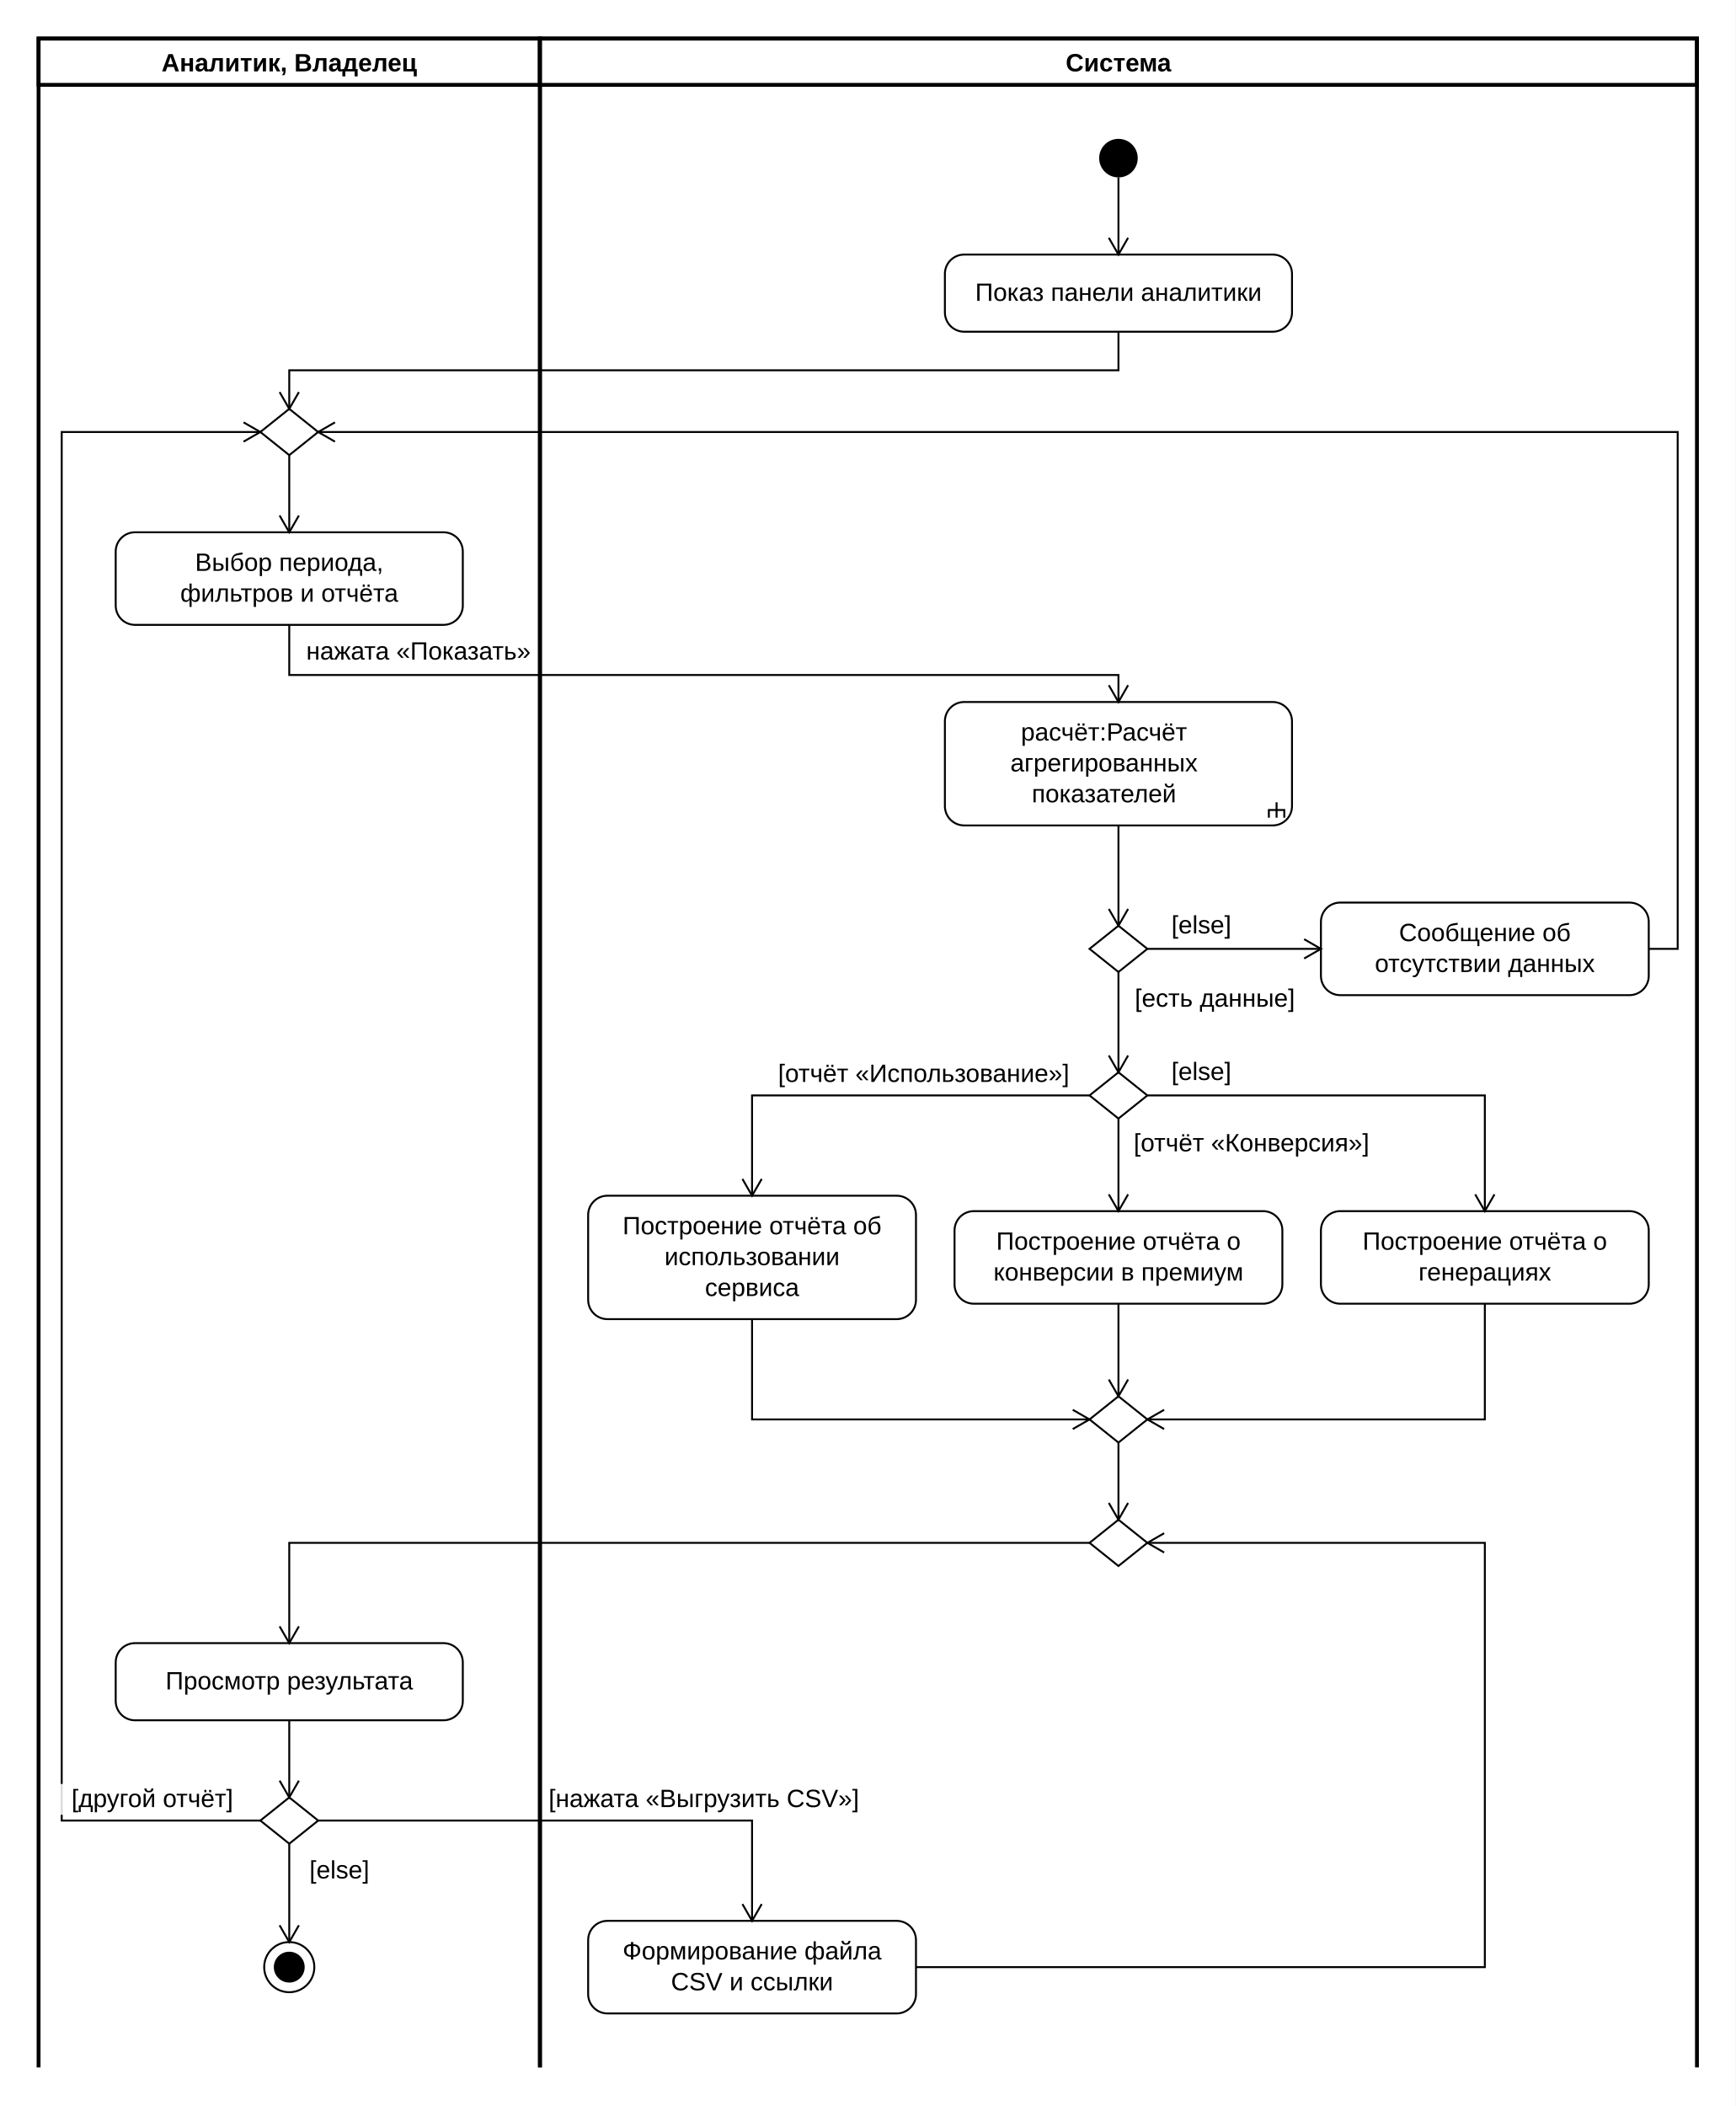
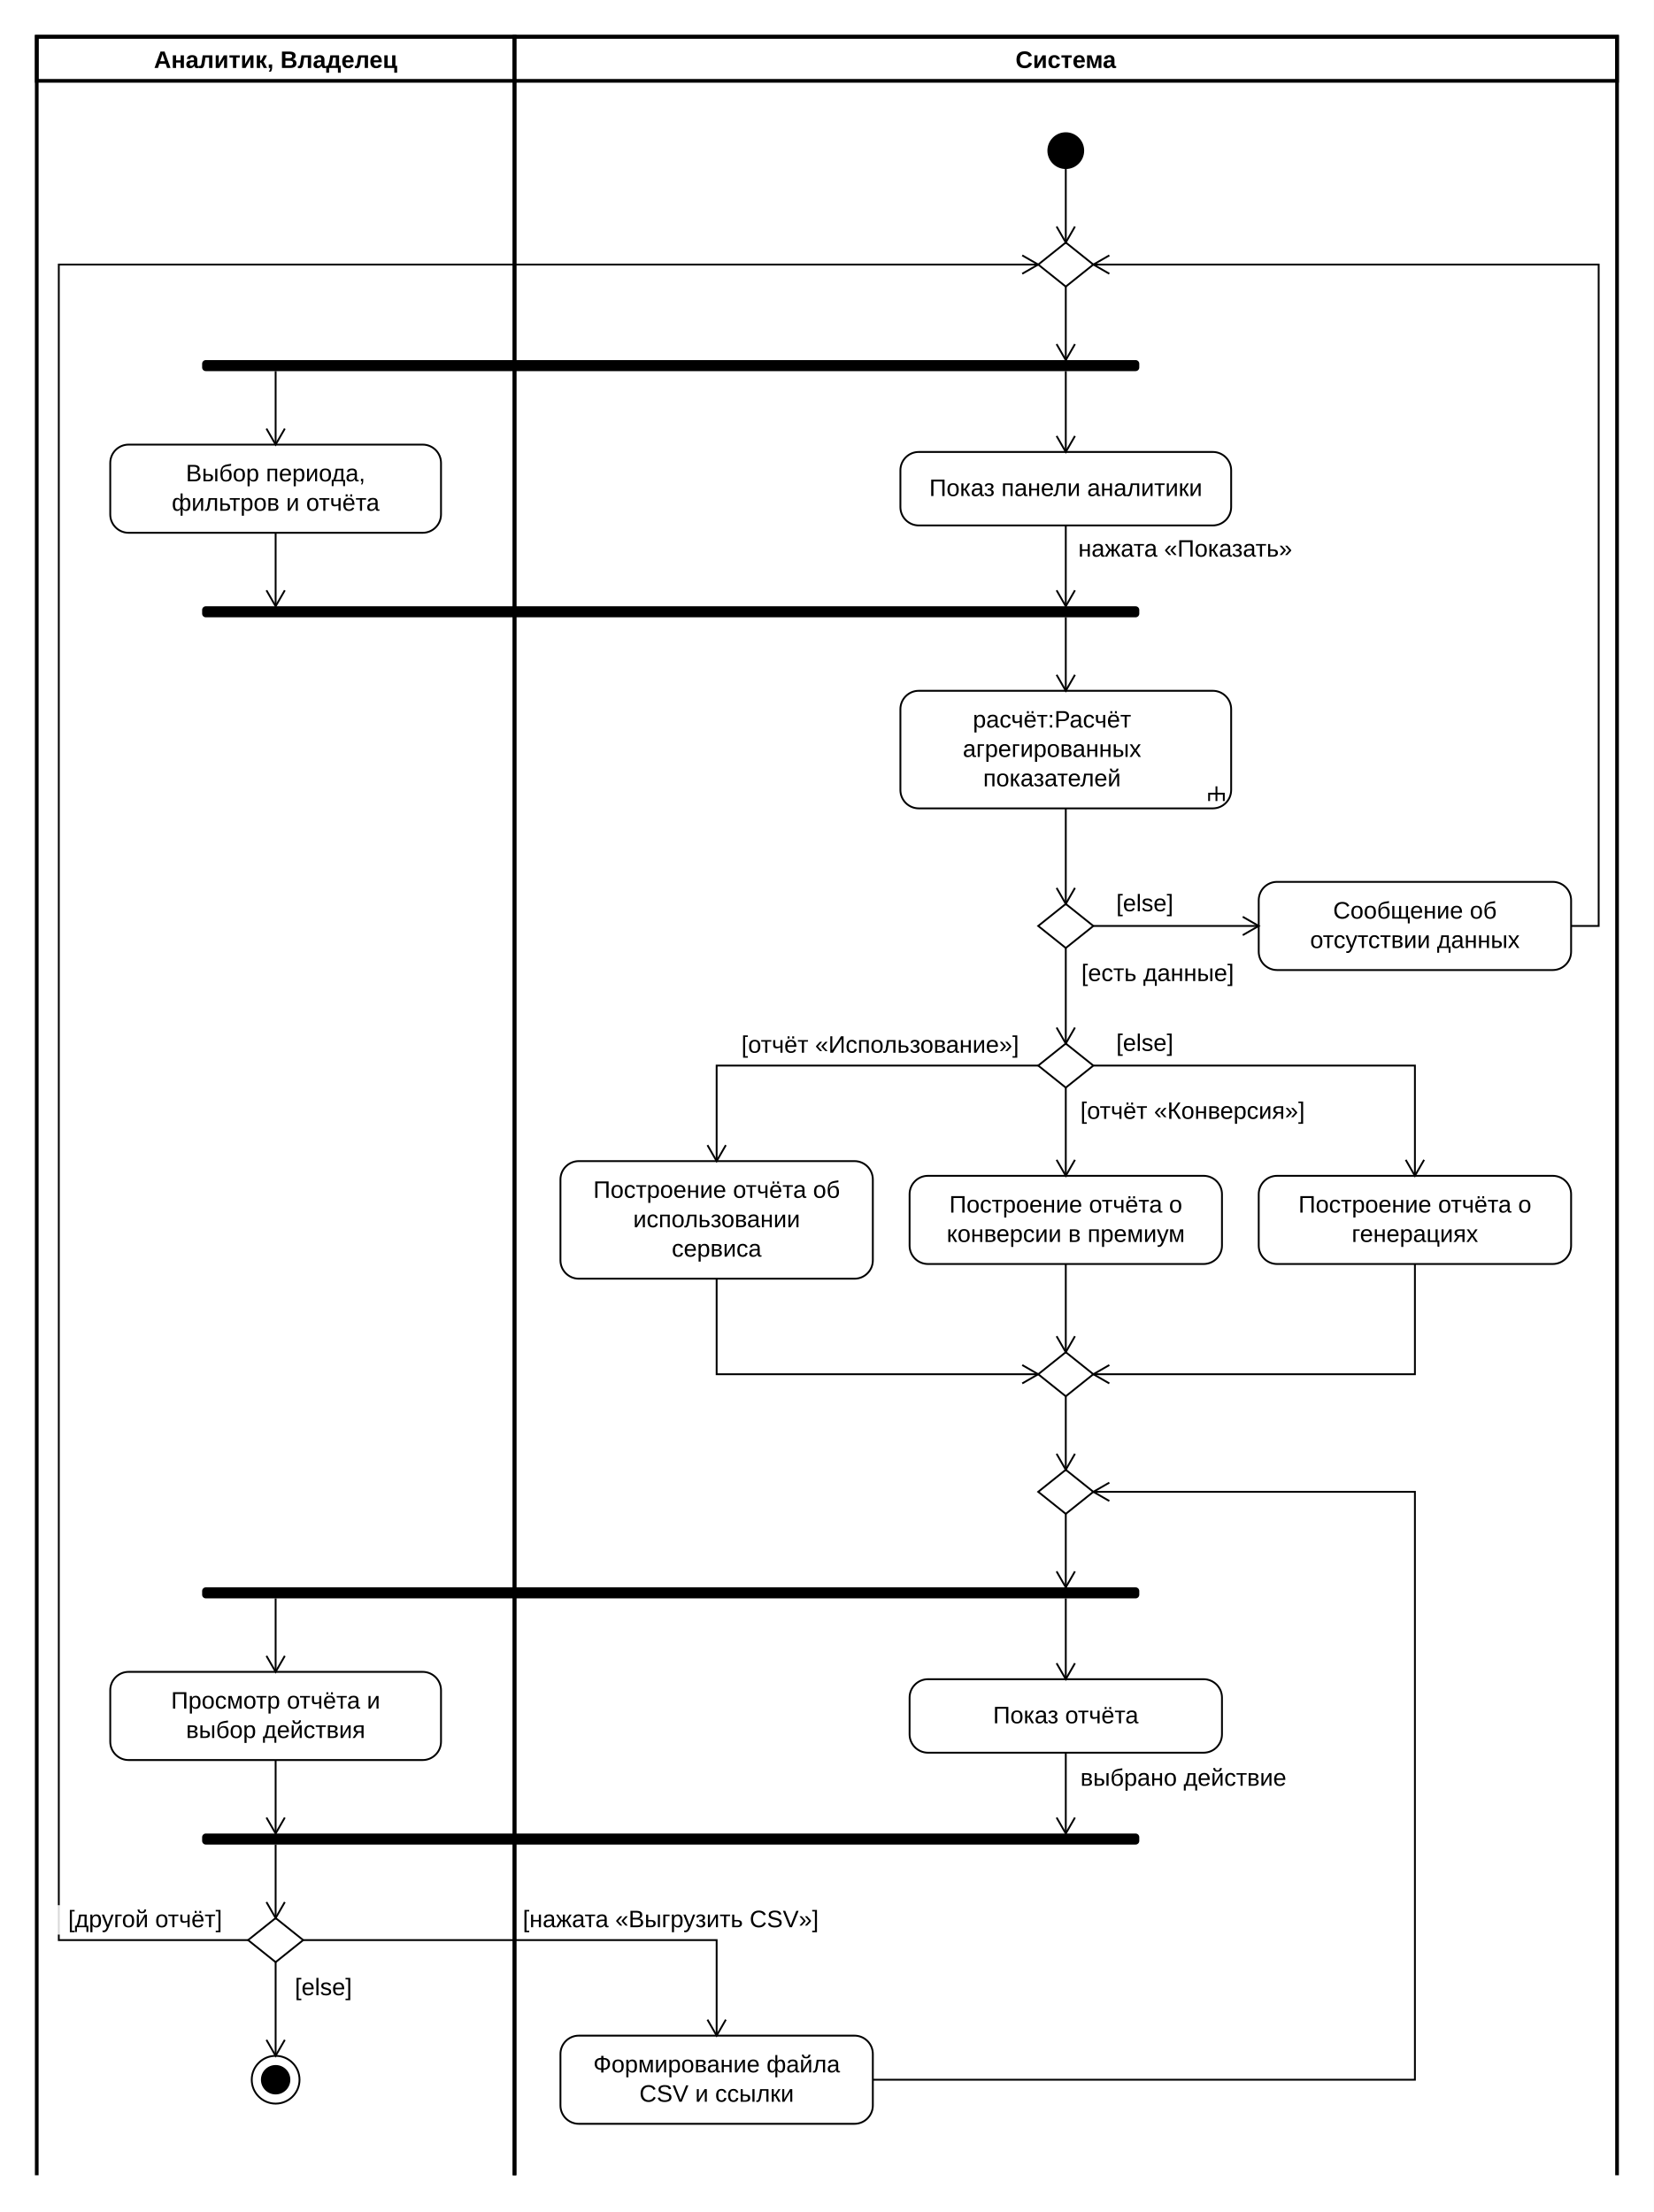
- <svg xmlns="http://www.w3.org/2000/svg" width="900" height="1092" viewBox="0 0 900 1092">
-   <rect x="0" y="0" width="900" height="1092" fill="#fff" />
+ <svg xmlns="http://www.w3.org/2000/svg" width="900" height="1204" viewBox="0 0 900 1204">
+   <rect x="0" y="0" width="900" height="1204" fill="#fff" />
  <rect x="20" y="20" width="260" height="24" fill="#fff" stroke="#000" stroke-width="2" />
-   <path d="M20,1072 V20 H280 V1072" fill="none" stroke="#000" stroke-width="2" />
+   <path d="M20,1184 V20 H280 V1184" fill="none" stroke="#000" stroke-width="2" />
  <text x="150.0" y="37.0" font-family="Arial, Helvetica, sans-serif" font-size="13" text-anchor="middle" font-weight="bold" fill="#000">Аналитик, Владелец</text>
  <rect x="280" y="20" width="600" height="24" fill="#fff" stroke="#000" stroke-width="2" />
-   <path d="M280,1072 V20 H880 V1072" fill="none" stroke="#000" stroke-width="2" />
+   <path d="M280,1184 V20 H880 V1184" fill="none" stroke="#000" stroke-width="2" />
  <text x="580.0" y="37.0" font-family="Arial, Helvetica, sans-serif" font-size="13" text-anchor="middle" font-weight="bold" fill="#000">Система</text>
  <circle cx="580.0" cy="82.0" r="10.0" fill="#000" />
-   <rect x="490" y="132" width="180" height="40" rx="10" ry="10" fill="#fff" stroke="#000" />
-   <text x="580.0" y="156.0" font-family="Arial, Helvetica, sans-serif" font-size="13" text-anchor="middle" font-weight="normal" fill="#000">Показ панели аналитики</text>
-   <polygon points="135,224.0 150.0,212 165,224.0 150.0,236" fill="#fff" stroke="#000" />
-   <rect x="60" y="276" width="180" height="48" rx="10" ry="10" fill="#fff" stroke="#000" />
-   <text x="150.0" y="296.0" font-family="Arial, Helvetica, sans-serif" font-size="13" text-anchor="middle" font-weight="normal" fill="#000">Выбор периода,</text>
-   <text x="150.0" y="312.0" font-family="Arial, Helvetica, sans-serif" font-size="13" text-anchor="middle" font-weight="normal" fill="#000">фильтров и отчёта</text>
-   <rect x="490" y="364" width="180" height="64" rx="10" ry="10" fill="#fff" stroke="#000" />
-   <text x="572.5" y="384.0" font-family="Arial, Helvetica, sans-serif" font-size="13" text-anchor="middle" font-weight="normal" fill="#000">расчёт:Расчёт</text>
-   <text x="572.5" y="400.0" font-family="Arial, Helvetica, sans-serif" font-size="13" text-anchor="middle" font-weight="normal" fill="#000">агрегированных</text>
-   <text x="572.5" y="416.0" font-family="Arial, Helvetica, sans-serif" font-size="13" text-anchor="middle" font-weight="normal" fill="#000">показателей</text>
-   <path d="M662,416 V424 M658,424 V420 H666 V424" fill="none" stroke="#000" />
-   <polygon points="565,492.0 580.0,480 595,492.0 580.0,504" fill="#fff" stroke="#000" />
-   <rect x="685" y="468" width="170" height="48" rx="10" ry="10" fill="#fff" stroke="#000" />
-   <text x="770.0" y="488.0" font-family="Arial, Helvetica, sans-serif" font-size="13" text-anchor="middle" font-weight="normal" fill="#000">Сообщение об</text>
-   <text x="770.0" y="504.0" font-family="Arial, Helvetica, sans-serif" font-size="13" text-anchor="middle" font-weight="normal" fill="#000">отсутствии данных</text>
-   <polygon points="565,568.0 580.0,556 595,568.0 580.0,580" fill="#fff" stroke="#000" />
-   <rect x="305" y="620" width="170" height="64" rx="10" ry="10" fill="#fff" stroke="#000" />
-   <text x="390.0" y="640.0" font-family="Arial, Helvetica, sans-serif" font-size="13" text-anchor="middle" font-weight="normal" fill="#000">Построение отчёта об</text>
-   <text x="390.0" y="656.0" font-family="Arial, Helvetica, sans-serif" font-size="13" text-anchor="middle" font-weight="normal" fill="#000">использовании</text>
-   <text x="390.0" y="672.0" font-family="Arial, Helvetica, sans-serif" font-size="13" text-anchor="middle" font-weight="normal" fill="#000">сервиса</text>
-   <rect x="495" y="628" width="170" height="48" rx="10" ry="10" fill="#fff" stroke="#000" />
-   <text x="580.0" y="648.0" font-family="Arial, Helvetica, sans-serif" font-size="13" text-anchor="middle" font-weight="normal" fill="#000">Построение отчёта о</text>
-   <text x="580.0" y="664.0" font-family="Arial, Helvetica, sans-serif" font-size="13" text-anchor="middle" font-weight="normal" fill="#000">конверсии в премиум</text>
-   <rect x="685" y="628" width="170" height="48" rx="10" ry="10" fill="#fff" stroke="#000" />
-   <text x="770.0" y="648.0" font-family="Arial, Helvetica, sans-serif" font-size="13" text-anchor="middle" font-weight="normal" fill="#000">Построение отчёта о</text>
-   <text x="770.0" y="664.0" font-family="Arial, Helvetica, sans-serif" font-size="13" text-anchor="middle" font-weight="normal" fill="#000">генерациях</text>
-   <polygon points="565,736.0 580.0,724 595,736.0 580.0,748" fill="#fff" stroke="#000" />
-   <polygon points="565,800.0 580.0,788 595,800.0 580.0,812" fill="#fff" stroke="#000" />
-   <rect x="60" y="852" width="180" height="40" rx="10" ry="10" fill="#fff" stroke="#000" />
-   <text x="150.0" y="876.0" font-family="Arial, Helvetica, sans-serif" font-size="13" text-anchor="middle" font-weight="normal" fill="#000">Просмотр результата</text>
-   <polygon points="135,944.0 150.0,932 165,944.0 150.0,956" fill="#fff" stroke="#000" />
-   <rect x="305" y="996" width="170" height="48" rx="10" ry="10" fill="#fff" stroke="#000" />
-   <text x="390.0" y="1016.0" font-family="Arial, Helvetica, sans-serif" font-size="13" text-anchor="middle" font-weight="normal" fill="#000">Формирование файла</text>
-   <text x="390.0" y="1032.0" font-family="Arial, Helvetica, sans-serif" font-size="13" text-anchor="middle" font-weight="normal" fill="#000">CSV и ссылки</text>
-   <circle cx="150.0" cy="1020.0" r="13.0" fill="#fff" stroke="#000" />
-   <circle cx="150.0" cy="1020.0" r="8.0" fill="#000" />
+   <polygon points="565,144.0 580.0,132 595,144.0 580.0,156" fill="#fff" stroke="#000" />
+   <rect x="110" y="196" width="510" height="6" rx="2" fill="#000" />
+   <rect x="490" y="246" width="180" height="40" rx="10" ry="10" fill="#fff" stroke="#000" />
+   <text x="580.0" y="270.0" font-family="Arial, Helvetica, sans-serif" font-size="13" text-anchor="middle" font-weight="normal" fill="#000">Показ панели аналитики</text>
+   <rect x="60" y="242" width="180" height="48" rx="10" ry="10" fill="#fff" stroke="#000" />
+   <text x="150.0" y="262.0" font-family="Arial, Helvetica, sans-serif" font-size="13" text-anchor="middle" font-weight="normal" fill="#000">Выбор периода,</text>
+   <text x="150.0" y="278.0" font-family="Arial, Helvetica, sans-serif" font-size="13" text-anchor="middle" font-weight="normal" fill="#000">фильтров и отчёта</text>
+   <rect x="110" y="330" width="510" height="6" rx="2" fill="#000" />
+   <rect x="490" y="376" width="180" height="64" rx="10" ry="10" fill="#fff" stroke="#000" />
+   <text x="572.5" y="396.0" font-family="Arial, Helvetica, sans-serif" font-size="13" text-anchor="middle" font-weight="normal" fill="#000">расчёт:Расчёт</text>
+   <text x="572.5" y="412.0" font-family="Arial, Helvetica, sans-serif" font-size="13" text-anchor="middle" font-weight="normal" fill="#000">агрегированных</text>
+   <text x="572.5" y="428.0" font-family="Arial, Helvetica, sans-serif" font-size="13" text-anchor="middle" font-weight="normal" fill="#000">показателей</text>
+   <path d="M662,428 V436 M658,436 V432 H666 V436" fill="none" stroke="#000" />
+   <polygon points="565,504.0 580.0,492 595,504.0 580.0,516" fill="#fff" stroke="#000" />
+   <rect x="685" y="480" width="170" height="48" rx="10" ry="10" fill="#fff" stroke="#000" />
+   <text x="770.0" y="500.0" font-family="Arial, Helvetica, sans-serif" font-size="13" text-anchor="middle" font-weight="normal" fill="#000">Сообщение об</text>
+   <text x="770.0" y="516.0" font-family="Arial, Helvetica, sans-serif" font-size="13" text-anchor="middle" font-weight="normal" fill="#000">отсутствии данных</text>
+   <polygon points="565,580.0 580.0,568 595,580.0 580.0,592" fill="#fff" stroke="#000" />
+   <rect x="305" y="632" width="170" height="64" rx="10" ry="10" fill="#fff" stroke="#000" />
+   <text x="390.0" y="652.0" font-family="Arial, Helvetica, sans-serif" font-size="13" text-anchor="middle" font-weight="normal" fill="#000">Построение отчёта об</text>
+   <text x="390.0" y="668.0" font-family="Arial, Helvetica, sans-serif" font-size="13" text-anchor="middle" font-weight="normal" fill="#000">использовании</text>
+   <text x="390.0" y="684.0" font-family="Arial, Helvetica, sans-serif" font-size="13" text-anchor="middle" font-weight="normal" fill="#000">сервиса</text>
+   <rect x="495" y="640" width="170" height="48" rx="10" ry="10" fill="#fff" stroke="#000" />
+   <text x="580.0" y="660.0" font-family="Arial, Helvetica, sans-serif" font-size="13" text-anchor="middle" font-weight="normal" fill="#000">Построение отчёта о</text>
+   <text x="580.0" y="676.0" font-family="Arial, Helvetica, sans-serif" font-size="13" text-anchor="middle" font-weight="normal" fill="#000">конверсии в премиум</text>
+   <rect x="685" y="640" width="170" height="48" rx="10" ry="10" fill="#fff" stroke="#000" />
+   <text x="770.0" y="660.0" font-family="Arial, Helvetica, sans-serif" font-size="13" text-anchor="middle" font-weight="normal" fill="#000">Построение отчёта о</text>
+   <text x="770.0" y="676.0" font-family="Arial, Helvetica, sans-serif" font-size="13" text-anchor="middle" font-weight="normal" fill="#000">генерациях</text>
+   <polygon points="565,748.0 580.0,736 595,748.0 580.0,760" fill="#fff" stroke="#000" />
+   <polygon points="565,812.0 580.0,800 595,812.0 580.0,824" fill="#fff" stroke="#000" />
+   <rect x="110" y="864" width="510" height="6" rx="2" fill="#000" />
+   <rect x="495" y="914" width="170" height="40" rx="10" ry="10" fill="#fff" stroke="#000" />
+   <text x="580.0" y="938.0" font-family="Arial, Helvetica, sans-serif" font-size="13" text-anchor="middle" font-weight="normal" fill="#000">Показ отчёта</text>
+   <rect x="60" y="910" width="180" height="48" rx="10" ry="10" fill="#fff" stroke="#000" />
+   <text x="150.0" y="930.0" font-family="Arial, Helvetica, sans-serif" font-size="13" text-anchor="middle" font-weight="normal" fill="#000">Просмотр отчёта и</text>
+   <text x="150.0" y="946.0" font-family="Arial, Helvetica, sans-serif" font-size="13" text-anchor="middle" font-weight="normal" fill="#000">выбор действия</text>
+   <rect x="110" y="998" width="510" height="6" rx="2" fill="#000" />
+   <polygon points="135,1056.0 150.0,1044 165,1056.0 150.0,1068" fill="#fff" stroke="#000" />
+   <rect x="305" y="1108" width="170" height="48" rx="10" ry="10" fill="#fff" stroke="#000" />
+   <text x="390.0" y="1128.0" font-family="Arial, Helvetica, sans-serif" font-size="13" text-anchor="middle" font-weight="normal" fill="#000">Формирование файла</text>
+   <text x="390.0" y="1144.0" font-family="Arial, Helvetica, sans-serif" font-size="13" text-anchor="middle" font-weight="normal" fill="#000">CSV и ссылки</text>
+   <circle cx="150.0" cy="1132.0" r="13.0" fill="#fff" stroke="#000" />
+   <circle cx="150.0" cy="1132.0" r="8.0" fill="#000" />
  <path d="M580.0,92.0 L580.0,132.0" fill="none" stroke="#000" />
  <path d="M575.0,123.3 L580.0,132.0 L585.0,123.3" fill="none" stroke="#000" />
-   <path d="M580.0,172.0 L580.0,192.0 L150.0,192.0 L150.0,212.0" fill="none" stroke="#000" />
-   <path d="M145.0,203.3 L150.0,212.0 L155.0,203.3" fill="none" stroke="#000" />
-   <path d="M150.0,236.0 L150.0,276.0" fill="none" stroke="#000" />
-   <path d="M145.0,267.3 L150.0,276.0 L155.0,267.3" fill="none" stroke="#000" />
-   <path d="M150.0,324.0 L150.0,350.0 L580.0,350.0 L580.0,364.0" fill="none" stroke="#000" />
-   <path d="M575.0,355.3 L580.0,364.0 L585.0,355.3" fill="none" stroke="#000" />
-   <path d="M580.0,428.0 L580.0,480.0" fill="none" stroke="#000" />
-   <path d="M575.0,471.3 L580.0,480.0 L585.0,471.3" fill="none" stroke="#000" />
-   <path d="M580.0,504.0 L580.0,556.0" fill="none" stroke="#000" />
-   <path d="M575.0,547.3 L580.0,556.0 L585.0,547.3" fill="none" stroke="#000" />
-   <path d="M595.0,492.0 L685.0,492.0" fill="none" stroke="#000" />
-   <path d="M676.3,497.0 L685.0,492.0 L676.3,487.0" fill="none" stroke="#000" />
-   <path d="M855.0,492.0 L870.0,492.0 L870.0,224.0 L165.0,224.0" fill="none" stroke="#000" />
-   <path d="M173.7,219.0 L165.0,224.0 L173.7,229.0" fill="none" stroke="#000" />
-   <path d="M565.0,568.0 L390.0,568.0 L390.0,620.0" fill="none" stroke="#000" />
-   <path d="M385.0,611.3 L390.0,620.0 L395.0,611.3" fill="none" stroke="#000" />
-   <path d="M580.0,580.0 L580.0,628.0" fill="none" stroke="#000" />
-   <path d="M575.0,619.3 L580.0,628.0 L585.0,619.3" fill="none" stroke="#000" />
-   <path d="M595.0,568.0 L770.0,568.0 L770.0,628.0" fill="none" stroke="#000" />
-   <path d="M765.0,619.3 L770.0,628.0 L775.0,619.3" fill="none" stroke="#000" />
-   <path d="M390.0,684.0 L390.0,736.0 L565.0,736.0" fill="none" stroke="#000" />
-   <path d="M556.3,741.0 L565.0,736.0 L556.3,731.0" fill="none" stroke="#000" />
-   <path d="M580.0,676.0 L580.0,724.0" fill="none" stroke="#000" />
-   <path d="M575.0,715.3 L580.0,724.0 L585.0,715.3" fill="none" stroke="#000" />
-   <path d="M770.0,676.0 L770.0,736.0 L595.0,736.0" fill="none" stroke="#000" />
-   <path d="M603.7,731.0 L595.0,736.0 L603.7,741.0" fill="none" stroke="#000" />
-   <path d="M580.0,748.0 L580.0,788.0" fill="none" stroke="#000" />
-   <path d="M575.0,779.3 L580.0,788.0 L585.0,779.3" fill="none" stroke="#000" />
-   <path d="M565.0,800.0 L150.0,800.0 L150.0,852.0" fill="none" stroke="#000" />
-   <path d="M145.0,843.3 L150.0,852.0 L155.0,843.3" fill="none" stroke="#000" />
-   <path d="M150.0,892.0 L150.0,932.0" fill="none" stroke="#000" />
-   <path d="M145.0,923.3 L150.0,932.0 L155.0,923.3" fill="none" stroke="#000" />
-   <path d="M165.0,944.0 L390.0,944.0 L390.0,996.0" fill="none" stroke="#000" />
-   <path d="M385.0,987.3 L390.0,996.0 L395.0,987.3" fill="none" stroke="#000" />
-   <path d="M135.0,944.0 L32.0,944.0 L32.0,224.0 L135.0,224.0" fill="none" stroke="#000" />
-   <path d="M126.3,229.0 L135.0,224.0 L126.3,219.0" fill="none" stroke="#000" />
-   <path d="M150.0,956.0 L150.0,1007.0" fill="none" stroke="#000" />
-   <path d="M145.0,998.3 L150.0,1007.0 L155.0,998.3" fill="none" stroke="#000" />
-   <path d="M475.0,1020.0 L770.0,1020.0 L770.0,800.0 L595.0,800.0" fill="none" stroke="#000" />
-   <path d="M603.7,795.0 L595.0,800.0 L603.7,805.0" fill="none" stroke="#000" />
-   <rect x="157.8" y="330.0" width="118.5" height="16" fill="#fff" fill-opacity="0.85" />
-   <text x="217.0" y="342.0" font-family="Arial, Helvetica, sans-serif" font-size="13" text-anchor="middle" font-weight="normal" fill="#000">нажата «Показать»</text>
-   <rect x="585.7" y="510.0" width="88.6" height="16" fill="#fff" fill-opacity="0.85" />
-   <text x="630.0" y="522.0" font-family="Arial, Helvetica, sans-serif" font-size="13" text-anchor="middle" font-weight="normal" fill="#000">[есть данные]</text>
-   <rect x="602.8" y="472.0" width="40.4" height="16" fill="#fff" fill-opacity="0.85" />
-   <text x="623.0" y="484.0" font-family="Arial, Helvetica, sans-serif" font-size="13" text-anchor="middle" font-weight="normal" fill="#000">[else]</text>
-   <rect x="401.6" y="549.0" width="154.9" height="16" fill="#fff" fill-opacity="0.85" />
-   <text x="479.0" y="561.0" font-family="Arial, Helvetica, sans-serif" font-size="13" text-anchor="middle" font-weight="normal" fill="#000">[отчёт «Использование»]</text>
-   <rect x="585.8" y="585.0" width="126.5" height="16" fill="#fff" fill-opacity="0.85" />
-   <text x="649.0" y="597.0" font-family="Arial, Helvetica, sans-serif" font-size="13" text-anchor="middle" font-weight="normal" fill="#000">[отчёт «Конверсия»]</text>
-   <rect x="602.8" y="548.0" width="40.4" height="16" fill="#fff" fill-opacity="0.85" />
-   <text x="623.0" y="560.0" font-family="Arial, Helvetica, sans-serif" font-size="13" text-anchor="middle" font-weight="normal" fill="#000">[else]</text>
-   <rect x="283.5" y="925.0" width="163.0" height="16" fill="#fff" fill-opacity="0.85" />
-   <text x="365.0" y="937.0" font-family="Arial, Helvetica, sans-serif" font-size="13" text-anchor="middle" font-weight="normal" fill="#000">[нажата «Выгрузить CSV»]</text>
-   <rect x="31.1" y="925.0" width="95.7" height="16" fill="#fff" fill-opacity="0.85" />
-   <text x="79.0" y="937.0" font-family="Arial, Helvetica, sans-serif" font-size="13" text-anchor="middle" font-weight="normal" fill="#000">[другой отчёт]</text>
-   <rect x="155.8" y="962.0" width="40.4" height="16" fill="#fff" fill-opacity="0.85" />
-   <text x="176.0" y="974.0" font-family="Arial, Helvetica, sans-serif" font-size="13" text-anchor="middle" font-weight="normal" fill="#000">[else]</text>
+   <path d="M580.0,156.0 L580.0,196.0" fill="none" stroke="#000" />
+   <path d="M575.0,187.3 L580.0,196.0 L585.0,187.3" fill="none" stroke="#000" />
+   <path d="M150.0,202.0 L150.0,242.0" fill="none" stroke="#000" />
+   <path d="M145.0,233.3 L150.0,242.0 L155.0,233.3" fill="none" stroke="#000" />
+   <path d="M580.0,202.0 L580.0,246.0" fill="none" stroke="#000" />
+   <path d="M575.0,237.3 L580.0,246.0 L585.0,237.3" fill="none" stroke="#000" />
+   <path d="M580.0,286.0 L580.0,330.0" fill="none" stroke="#000" />
+   <path d="M575.0,321.3 L580.0,330.0 L585.0,321.3" fill="none" stroke="#000" />
+   <path d="M150.0,290.0 L150.0,330.0" fill="none" stroke="#000" />
+   <path d="M145.0,321.3 L150.0,330.0 L155.0,321.3" fill="none" stroke="#000" />
+   <path d="M580.0,336.0 L580.0,376.0" fill="none" stroke="#000" />
+   <path d="M575.0,367.3 L580.0,376.0 L585.0,367.3" fill="none" stroke="#000" />
+   <path d="M580.0,440.0 L580.0,492.0" fill="none" stroke="#000" />
+   <path d="M575.0,483.3 L580.0,492.0 L585.0,483.3" fill="none" stroke="#000" />
+   <path d="M580.0,516.0 L580.0,568.0" fill="none" stroke="#000" />
+   <path d="M575.0,559.3 L580.0,568.0 L585.0,559.3" fill="none" stroke="#000" />
+   <path d="M595.0,504.0 L685.0,504.0" fill="none" stroke="#000" />
+   <path d="M676.3,509.0 L685.0,504.0 L676.3,499.0" fill="none" stroke="#000" />
+   <path d="M855.0,504.0 L870.0,504.0 L870.0,144.0 L595.0,144.0" fill="none" stroke="#000" />
+   <path d="M603.7,139.0 L595.0,144.0 L603.7,149.0" fill="none" stroke="#000" />
+   <path d="M565.0,580.0 L390.0,580.0 L390.0,632.0" fill="none" stroke="#000" />
+   <path d="M385.0,623.3 L390.0,632.0 L395.0,623.3" fill="none" stroke="#000" />
+   <path d="M580.0,592.0 L580.0,640.0" fill="none" stroke="#000" />
+   <path d="M575.0,631.3 L580.0,640.0 L585.0,631.3" fill="none" stroke="#000" />
+   <path d="M595.0,580.0 L770.0,580.0 L770.0,640.0" fill="none" stroke="#000" />
+   <path d="M765.0,631.3 L770.0,640.0 L775.0,631.3" fill="none" stroke="#000" />
+   <path d="M390.0,696.0 L390.0,748.0 L565.0,748.0" fill="none" stroke="#000" />
+   <path d="M556.3,753.0 L565.0,748.0 L556.3,743.0" fill="none" stroke="#000" />
+   <path d="M580.0,688.0 L580.0,736.0" fill="none" stroke="#000" />
+   <path d="M575.0,727.3 L580.0,736.0 L585.0,727.3" fill="none" stroke="#000" />
+   <path d="M770.0,688.0 L770.0,748.0 L595.0,748.0" fill="none" stroke="#000" />
+   <path d="M603.7,743.0 L595.0,748.0 L603.7,753.0" fill="none" stroke="#000" />
+   <path d="M580.0,760.0 L580.0,800.0" fill="none" stroke="#000" />
+   <path d="M575.0,791.3 L580.0,800.0 L585.0,791.3" fill="none" stroke="#000" />
+   <path d="M580.0,824.0 L580.0,864.0" fill="none" stroke="#000" />
+   <path d="M575.0,855.3 L580.0,864.0 L585.0,855.3" fill="none" stroke="#000" />
+   <path d="M150.0,870.0 L150.0,910.0" fill="none" stroke="#000" />
+   <path d="M145.0,901.3 L150.0,910.0 L155.0,901.3" fill="none" stroke="#000" />
+   <path d="M580.0,870.0 L580.0,914.0" fill="none" stroke="#000" />
+   <path d="M575.0,905.3 L580.0,914.0 L585.0,905.3" fill="none" stroke="#000" />
+   <path d="M580.0,954.0 L580.0,998.0" fill="none" stroke="#000" />
+   <path d="M575.0,989.3 L580.0,998.0 L585.0,989.3" fill="none" stroke="#000" />
+   <path d="M150.0,958.0 L150.0,998.0" fill="none" stroke="#000" />
+   <path d="M145.0,989.3 L150.0,998.0 L155.0,989.3" fill="none" stroke="#000" />
+   <path d="M150.0,1004.0 L150.0,1044.0" fill="none" stroke="#000" />
+   <path d="M145.0,1035.3 L150.0,1044.0 L155.0,1035.3" fill="none" stroke="#000" />
+   <path d="M165.0,1056.0 L390.0,1056.0 L390.0,1108.0" fill="none" stroke="#000" />
+   <path d="M385.0,1099.3 L390.0,1108.0 L395.0,1099.3" fill="none" stroke="#000" />
+   <path d="M135.0,1056.0 L32.0,1056.0 L32.0,144.0 L565.0,144.0" fill="none" stroke="#000" />
+   <path d="M556.3,149.0 L565.0,144.0 L556.3,139.0" fill="none" stroke="#000" />
+   <path d="M150.0,1068.0 L150.0,1119.0" fill="none" stroke="#000" />
+   <path d="M145.0,1110.3 L150.0,1119.0 L155.0,1110.3" fill="none" stroke="#000" />
+   <path d="M475.0,1132.0 L770.0,1132.0 L770.0,812.0 L595.0,812.0" fill="none" stroke="#000" />
+   <path d="M603.7,807.0 L595.0,812.0 L603.7,817.0" fill="none" stroke="#000" />
+   <rect x="585.8" y="291.0" width="118.5" height="16" fill="#fff" fill-opacity="0.85" />
+   <text x="645.0" y="303.0" font-family="Arial, Helvetica, sans-serif" font-size="13" text-anchor="middle" font-weight="normal" fill="#000">нажата «Показать»</text>
+   <rect x="585.7" y="522.0" width="88.6" height="16" fill="#fff" fill-opacity="0.85" />
+   <text x="630.0" y="534.0" font-family="Arial, Helvetica, sans-serif" font-size="13" text-anchor="middle" font-weight="normal" fill="#000">[есть данные]</text>
+   <rect x="602.8" y="484.0" width="40.4" height="16" fill="#fff" fill-opacity="0.85" />
+   <text x="623.0" y="496.0" font-family="Arial, Helvetica, sans-serif" font-size="13" text-anchor="middle" font-weight="normal" fill="#000">[else]</text>
+   <rect x="401.6" y="561.0" width="154.9" height="16" fill="#fff" fill-opacity="0.85" />
+   <text x="479.0" y="573.0" font-family="Arial, Helvetica, sans-serif" font-size="13" text-anchor="middle" font-weight="normal" fill="#000">[отчёт «Использование»]</text>
+   <rect x="585.8" y="597.0" width="126.5" height="16" fill="#fff" fill-opacity="0.85" />
+   <text x="649.0" y="609.0" font-family="Arial, Helvetica, sans-serif" font-size="13" text-anchor="middle" font-weight="normal" fill="#000">[отчёт «Конверсия»]</text>
+   <rect x="602.8" y="560.0" width="40.4" height="16" fill="#fff" fill-opacity="0.85" />
+   <text x="623.0" y="572.0" font-family="Arial, Helvetica, sans-serif" font-size="13" text-anchor="middle" font-weight="normal" fill="#000">[else]</text>
+   <rect x="586.0" y="960.0" width="116.1" height="16" fill="#fff" fill-opacity="0.85" />
+   <text x="644.0" y="972.0" font-family="Arial, Helvetica, sans-serif" font-size="13" text-anchor="middle" font-weight="normal" fill="#000">выбрано действие</text>
+   <rect x="283.5" y="1037.0" width="163.0" height="16" fill="#fff" fill-opacity="0.85" />
+   <text x="365.0" y="1049.0" font-family="Arial, Helvetica, sans-serif" font-size="13" text-anchor="middle" font-weight="normal" fill="#000">[нажата «Выгрузить CSV»]</text>
+   <rect x="31.1" y="1037.0" width="95.7" height="16" fill="#fff" fill-opacity="0.85" />
+   <text x="79.0" y="1049.0" font-family="Arial, Helvetica, sans-serif" font-size="13" text-anchor="middle" font-weight="normal" fill="#000">[другой отчёт]</text>
+   <rect x="155.8" y="1074.0" width="40.4" height="16" fill="#fff" fill-opacity="0.85" />
+   <text x="176.0" y="1086.0" font-family="Arial, Helvetica, sans-serif" font-size="13" text-anchor="middle" font-weight="normal" fill="#000">[else]</text>
</svg>
